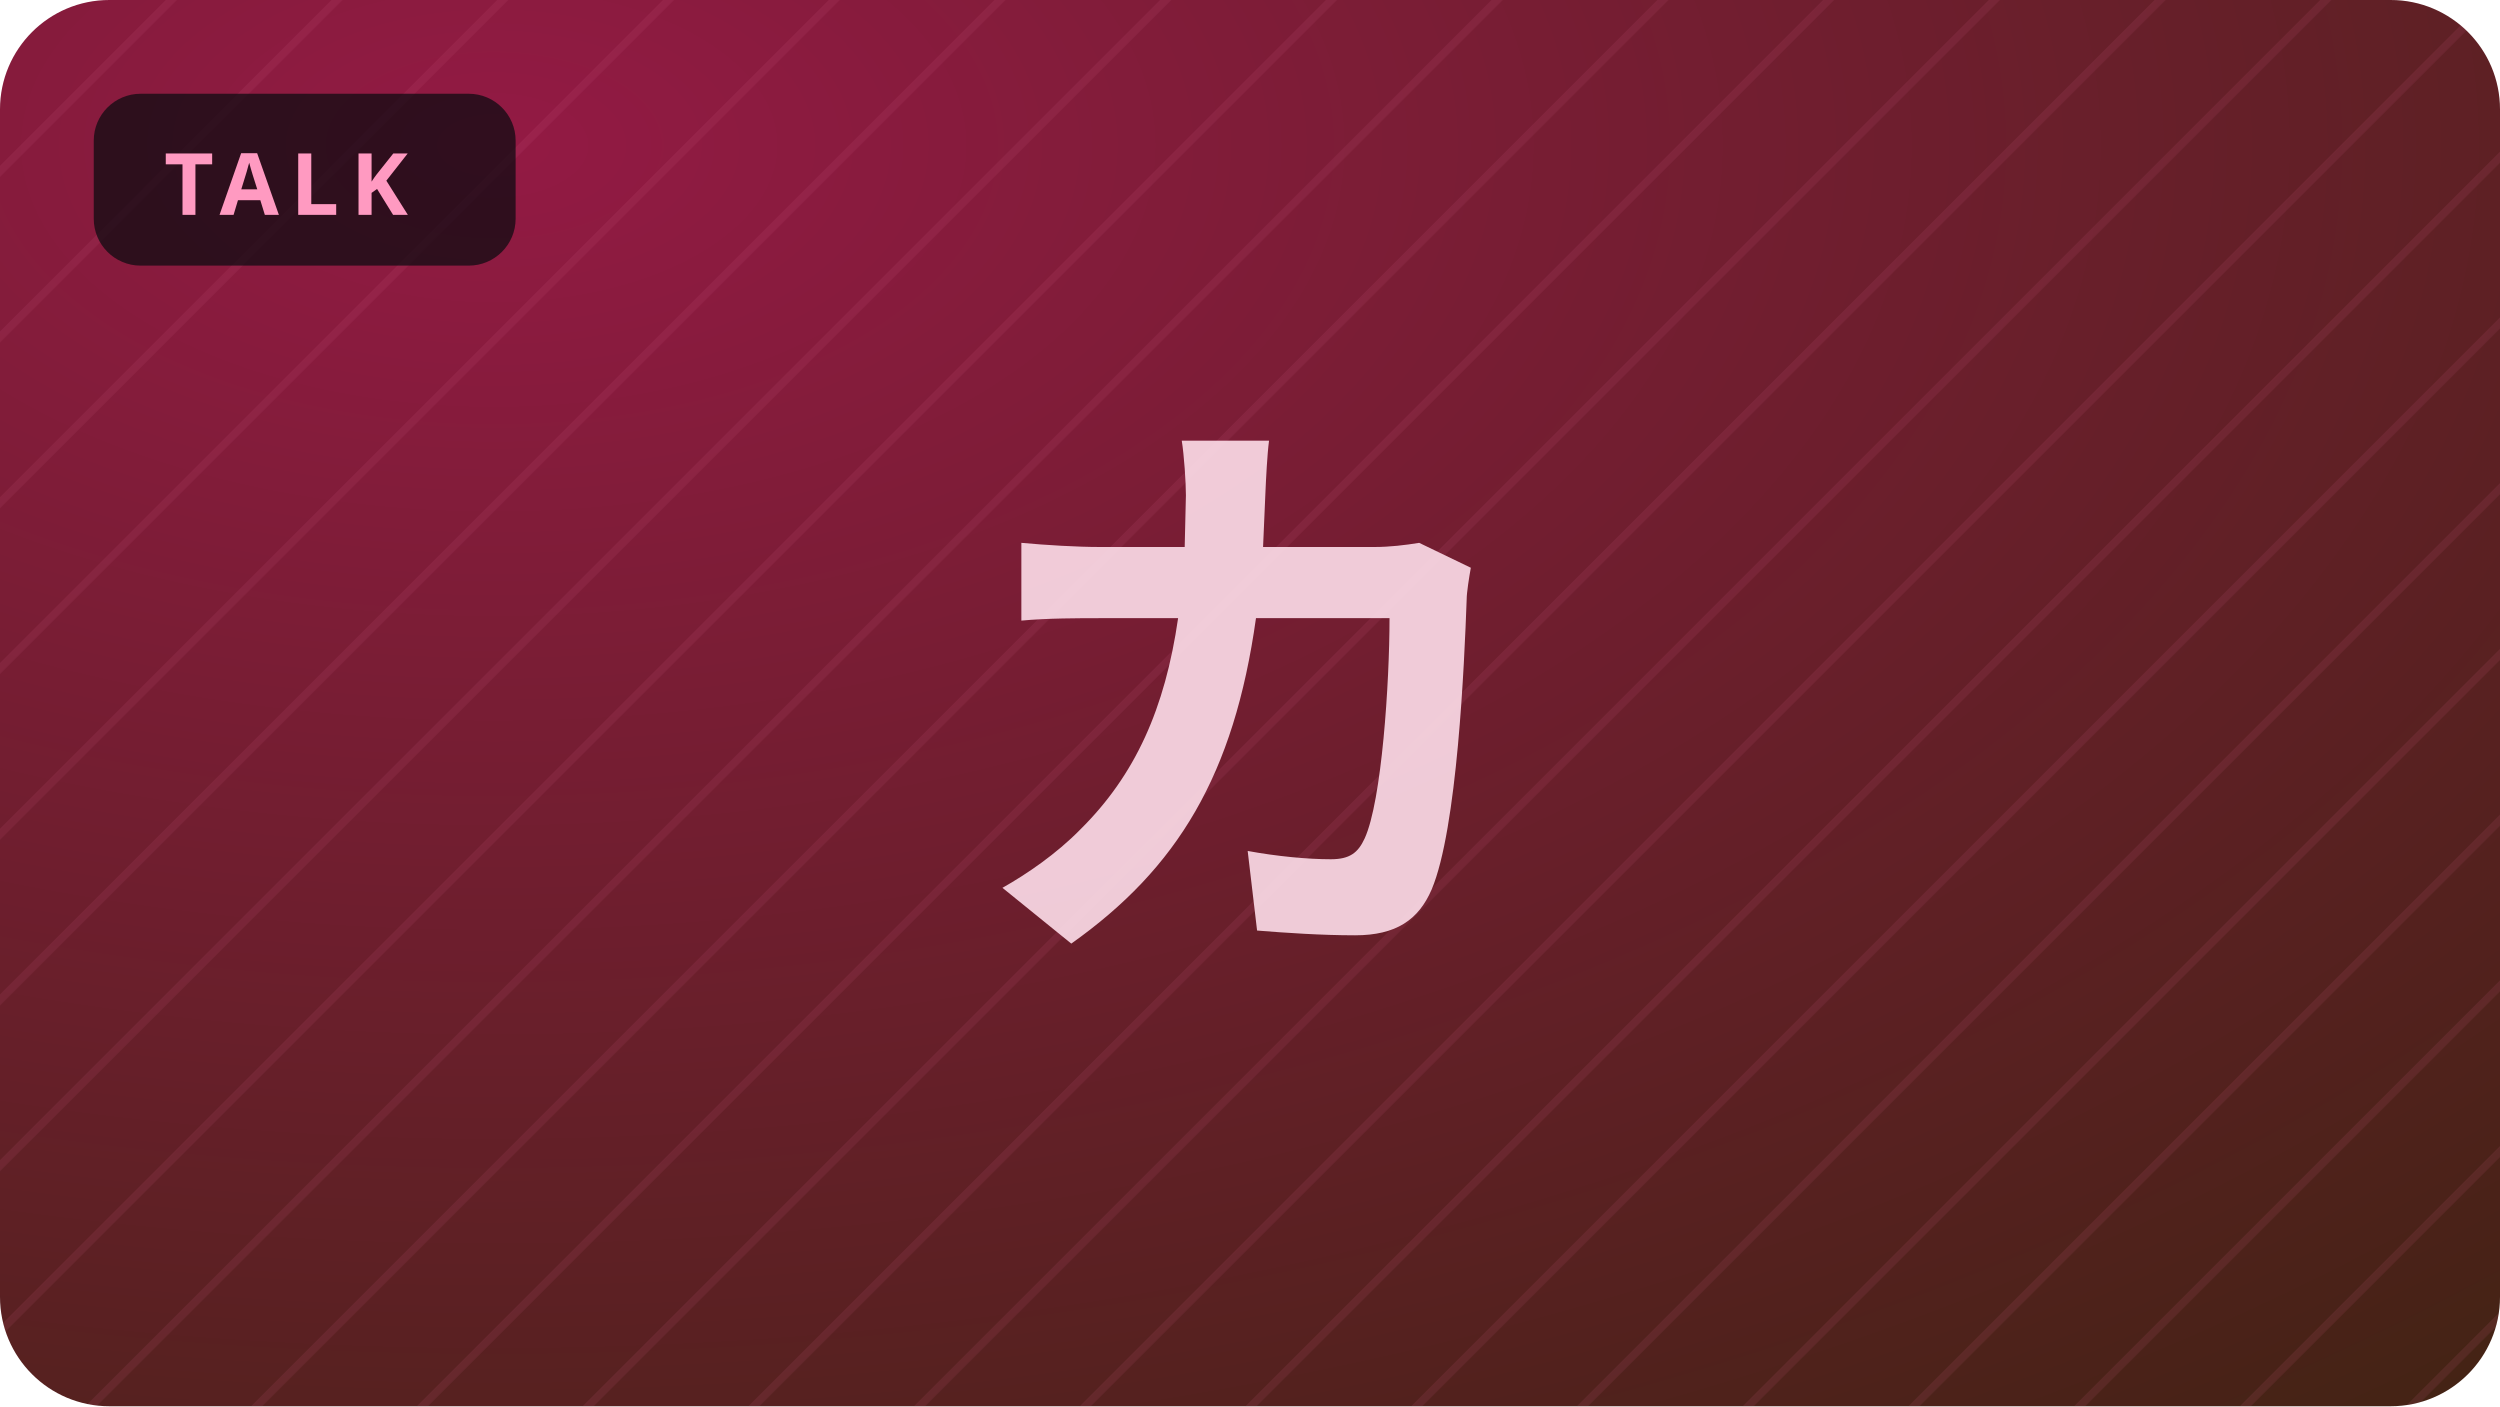
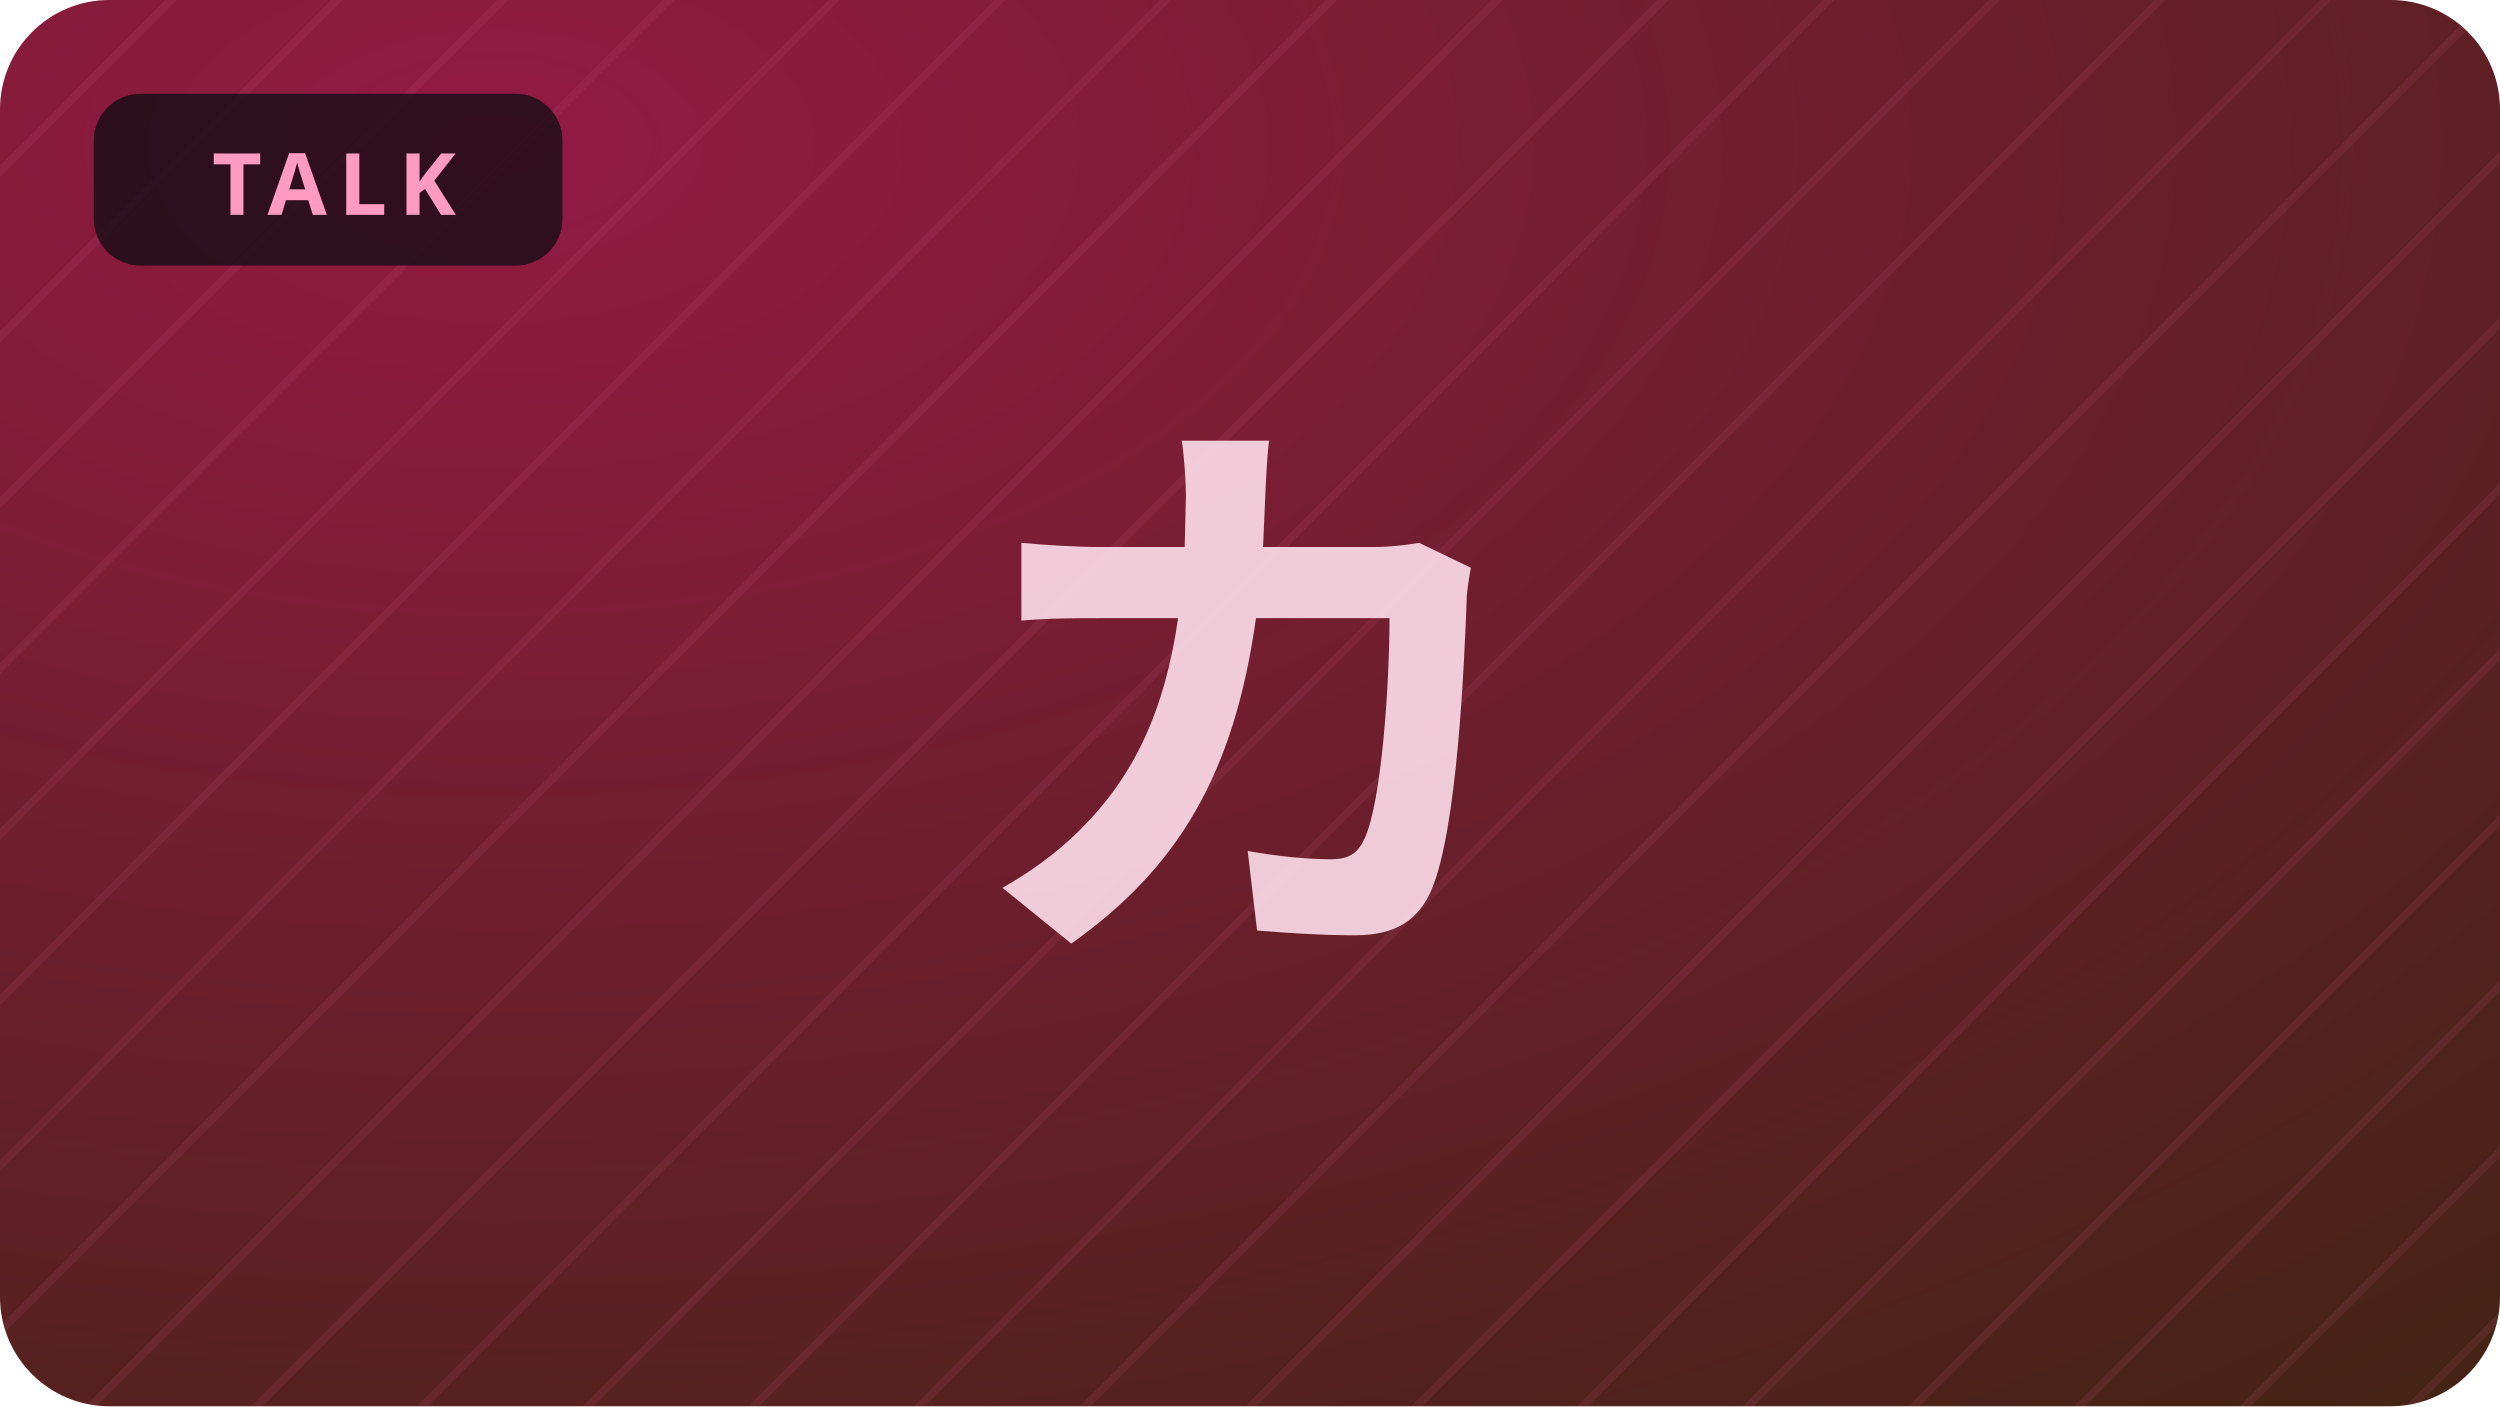
<svg xmlns="http://www.w3.org/2000/svg" width="320" height="180" viewBox="0 0 320 180">
  <defs>
    <clipPath id="c">
      <rect width="320" height="180" rx="14" />
    </clipPath>
  </defs>
  <g clip-path="url(#c)">
    <defs>
      <radialGradient id="tg" cx="20%" cy="10%" r="120%">
        <stop offset="0" stop-color="hsl(339,70%,34%)" />
        <stop offset="1" stop-color="hsl(19,55%,17%)" />
      </radialGradient>
      <pattern id="ts" width="15" height="15" patternUnits="userSpaceOnUse" patternTransform="rotate(45)">
        <rect width="1" height="15" fill="hsl(339,60%,60%)" opacity=".12" />
      </pattern>
    </defs>
    <rect width="320" height="180" fill="url(#tg)" />
    <rect width="320" height="180" fill="url(#ts)" />
    <text x="160" y="117.36" text-anchor="middle" font-family="'Hiragino Sans','Hiragino Kaku Gothic ProN','Noto Sans JP','Yu Gothic',sans-serif" font-size="76" font-weight="800" fill="hsl(339,80%,92%)" fill-opacity=".92">カ</text>
-     <rect x="12" y="12" width="54" height="22" rx="6" fill="#0a0a10" fill-opacity=".72" />
-     <text x="21" y="27.5" font-family="'Space Grotesk',Verdana,sans-serif" font-size="11" font-weight="700" letter-spacing="1.5" fill="#ff9ac1">TALK</text>
+     <rect x="12" y="12" width="60" height="22" rx="6" fill="#0a0a10" fill-opacity=".72" />
+     <text x="42.75" y="27.5" text-anchor="middle" font-family="'Space Grotesk',Verdana,sans-serif" font-size="11" font-weight="700" letter-spacing="1.5" fill="#ff9ac1">TALK</text>
  </g>
</svg>
